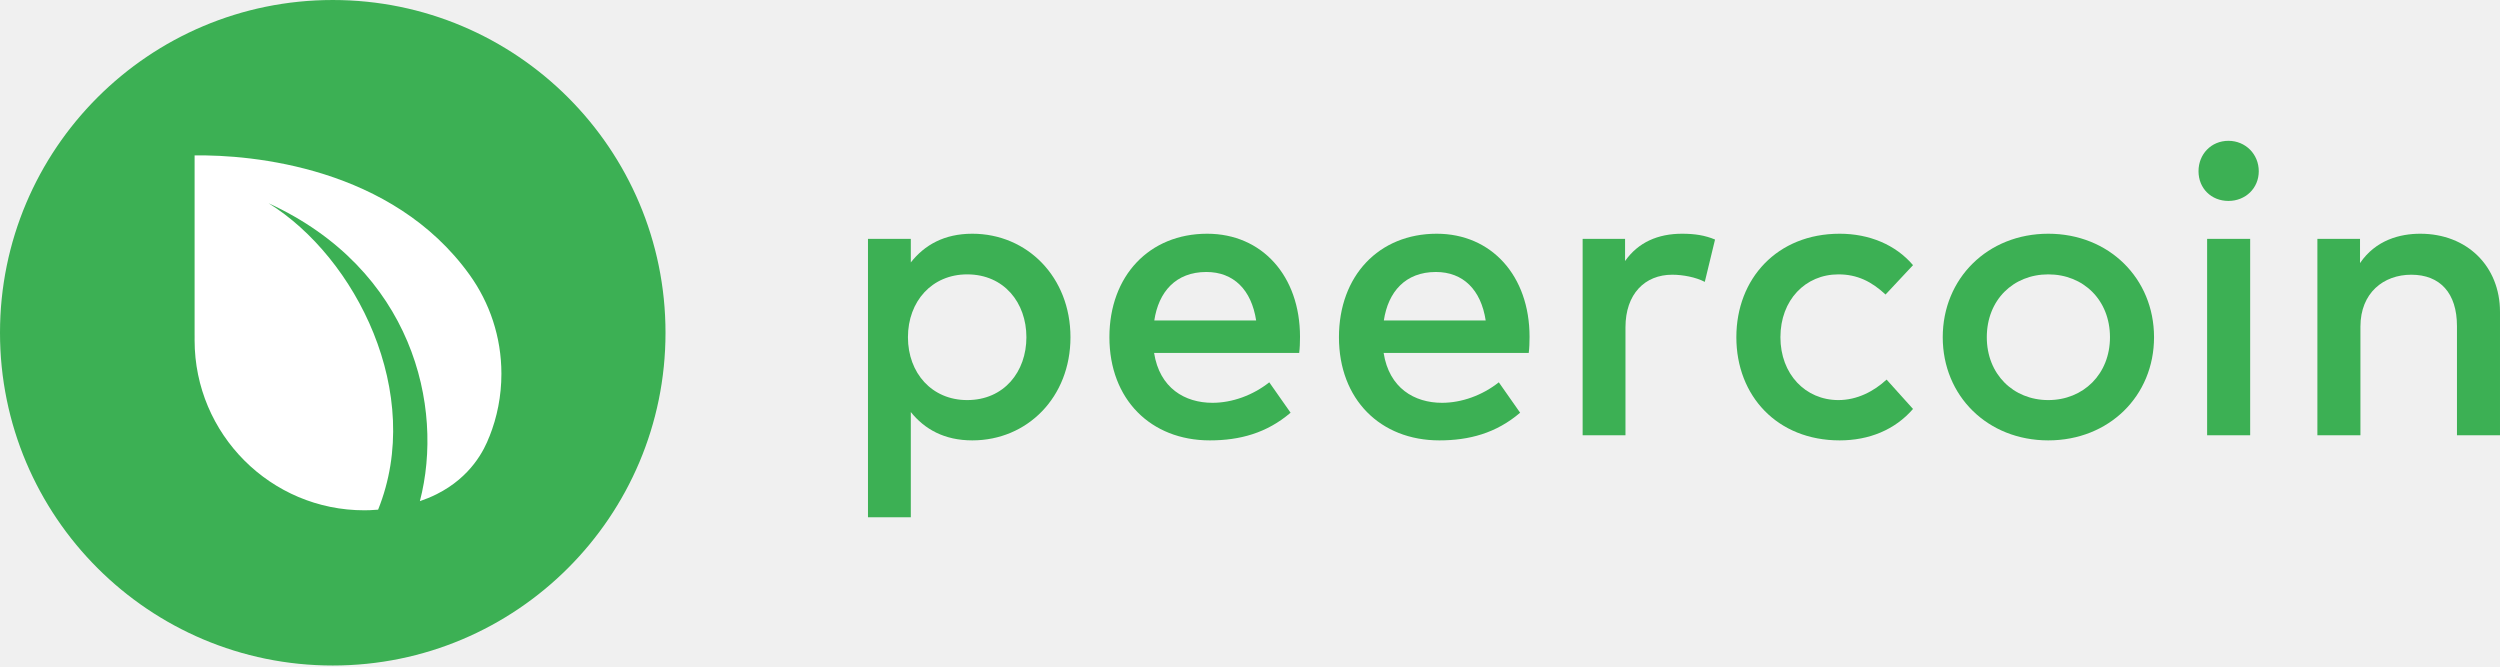
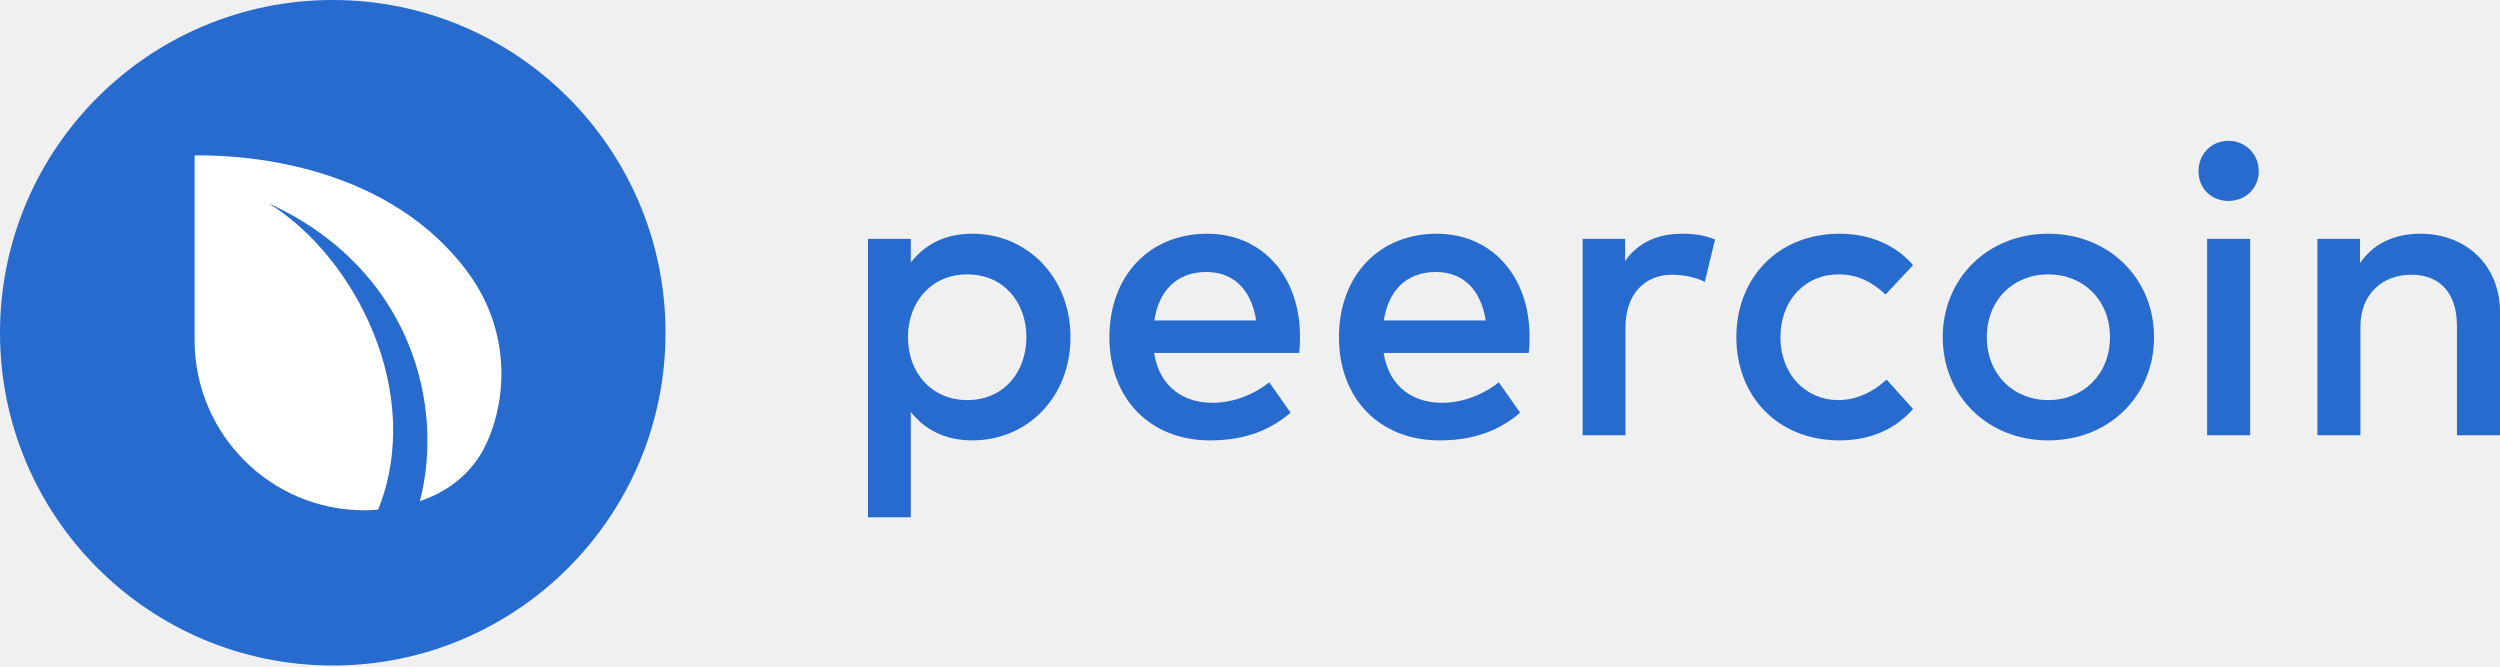
<svg xmlns="http://www.w3.org/2000/svg" clip-rule="evenodd" fill-rule="evenodd" stroke-linejoin="round" stroke-miterlimit="1.414" viewBox="0 0 1280 341">
  <clipPath id="a">
    <path clip-rule="evenodd" d="m0 0h1280v1280h-1280z" />
  </clipPath>
  <g transform="scale(1 .266406)">
    <path d="m0 0h1280v1280h-1280z" fill="none" />
    <g clip-path="url(#a)">
-       <g fill="#3cb054" fill-rule="nonzero" transform="matrix(17.48908 0 0 65.64813 -8280.845 -75951.449)">
+       <g fill="#276BCF" fill-rule="nonzero" transform="matrix(17.48908 0 0 65.64813 -8280.845 -75951.449)">
        <path d="m501.951 1163.79c-.822 0-1.398.33-1.8.84v-.69h-1.254v8.15h1.254v-3.08c.402.5.978.83 1.8.83 1.608 0 2.874-1.26 2.874-3.02s-1.266-3.03-2.874-3.03zm-.15 1.19c1.08 0 1.734.83 1.734 1.84s-.654 1.84-1.734 1.84c-1.032 0-1.734-.79-1.734-1.84s.702-1.84 1.734-1.84z" />
        <path d="m508.827 1163.79c-1.692 0-2.862 1.23-2.862 3.03 0 1.82 1.212 3.02 2.94 3.02.87 0 1.662-.21 2.364-.81l-.624-.89c-.48.38-1.086.6-1.662.6-.81 0-1.548-.43-1.71-1.46h4.248c.018-.14.024-.31.024-.47 0-1.79-1.116-3.02-2.718-3.02zm-.024 1.12c.798 0 1.32.52 1.458 1.42h-2.982c.126-.84.63-1.42 1.524-1.42z" />
        <path d="m515.547 1163.79c-1.692 0-2.862 1.23-2.862 3.03 0 1.82 1.212 3.02 2.94 3.02.87 0 1.662-.21 2.364-.81l-.624-.89c-.48.38-1.086.6-1.662.6-.81 0-1.548-.43-1.71-1.46h4.248c.018-.14.024-.31.024-.47 0-1.79-1.116-3.02-2.718-3.02zm-.024 1.12c.798 0 1.32.52 1.458 1.42h-2.982c.126-.84.63-1.42 1.524-1.42z" />
        <path d="m522.729 1163.79c-.702 0-1.284.25-1.668.8v-.65h-1.242v5.75h1.254v-3.16c0-.98.57-1.54 1.368-1.54.306 0 .69.07.954.21l.3-1.24c-.288-.12-.582-.17-.966-.17z" />
        <path d="m527.343 1163.79c-1.824 0-3.024 1.31-3.024 3.03s1.2 3.02 3.024 3.02c.864 0 1.62-.31 2.148-.92l-.774-.86c-.366.34-.858.6-1.41.6-.966 0-1.698-.76-1.698-1.84 0-1.09.732-1.84 1.698-1.84.552 0 .972.21 1.38.59l.804-.86c-.51-.6-1.284-.92-2.148-.92z" />
        <path d="m533.451 1163.79c-1.776 0-3.09 1.31-3.09 3.03s1.314 3.02 3.09 3.02 3.096-1.3 3.096-3.02-1.32-3.03-3.096-3.03zm0 1.19c1.026 0 1.806.75 1.806 1.84 0 1.08-.78 1.84-1.806 1.84s-1.8-.76-1.8-1.84c0-1.09.774-1.84 1.8-1.84z" />
        <path d="m539.361 1169.69v-5.75h-1.26v5.75zm-.636-8.62c-.504 0-.876.39-.876.89s.372.87.876.87c.498 0 .888-.37.888-.87s-.39-.89-.888-.89z" />
        <path d="m544.341 1163.79c-.588 0-1.302.18-1.764.86v-.71h-1.248v5.75h1.26v-3.18c0-.99.678-1.52 1.488-1.52.846 0 1.338.54 1.338 1.5v3.2h1.26v-3.61c0-1.34-.966-2.29-2.334-2.29z" />
      </g>
-       <circle cx="365.958" cy="474.907" fill="#3cb054" r="82.228" transform="matrix(2.07192 0 0 7.777304 -587.8652 -3053.979)" />
+       <circle cx="365.958" cy="474.907" fill="#276BCF" r="82.228" transform="matrix(2.07192 0 0 7.777304 -587.8652 -3053.979)" />
      <path d="m645.897 997.002c-4.066.345-7.288.425-9.259.429-64.344.13-116.584-52.24-116.584-116.585 0-.517.003-1.032.01-1.547v-1.639h-.01v-123.585h.01c39.047-.609 135.395 7.898 188.528 81.807 13.757 19.136 21.862 42.602 21.862 67.946 0 15.211-2.92 29.745-8.229 43.072l-.036-.03c-3.406 9.033-12.469 27.645-36.113 39.499-3.805 1.907-7.69 3.489-11.536 4.799 16.969-64.96-5.212-159.071-103.759-204.296 59.849 37.101 107.124 130.525 75.116 210.13z" fill="#fff" transform="matrix(.7466066 0 0 2.802514 -288.6389 -1814.593)" />
    </g>
  </g>
</svg>
